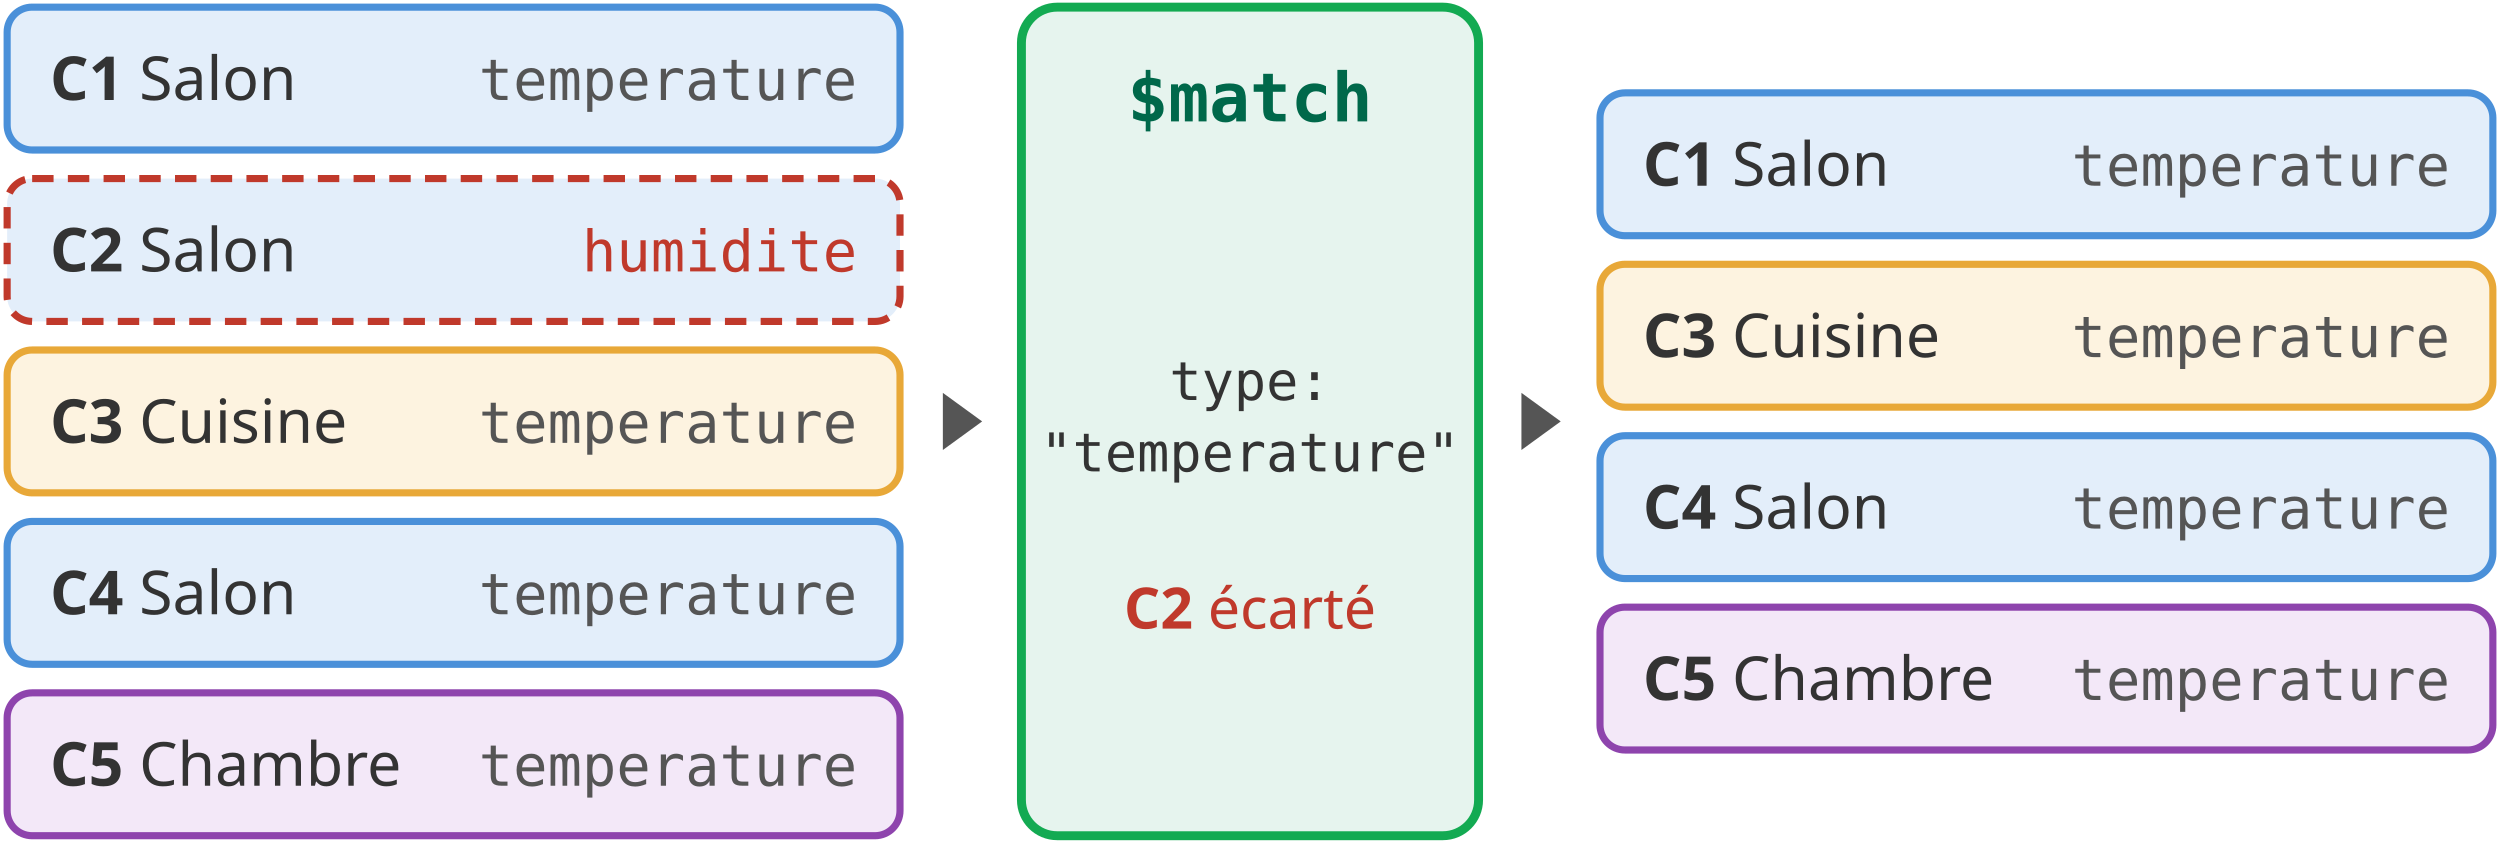
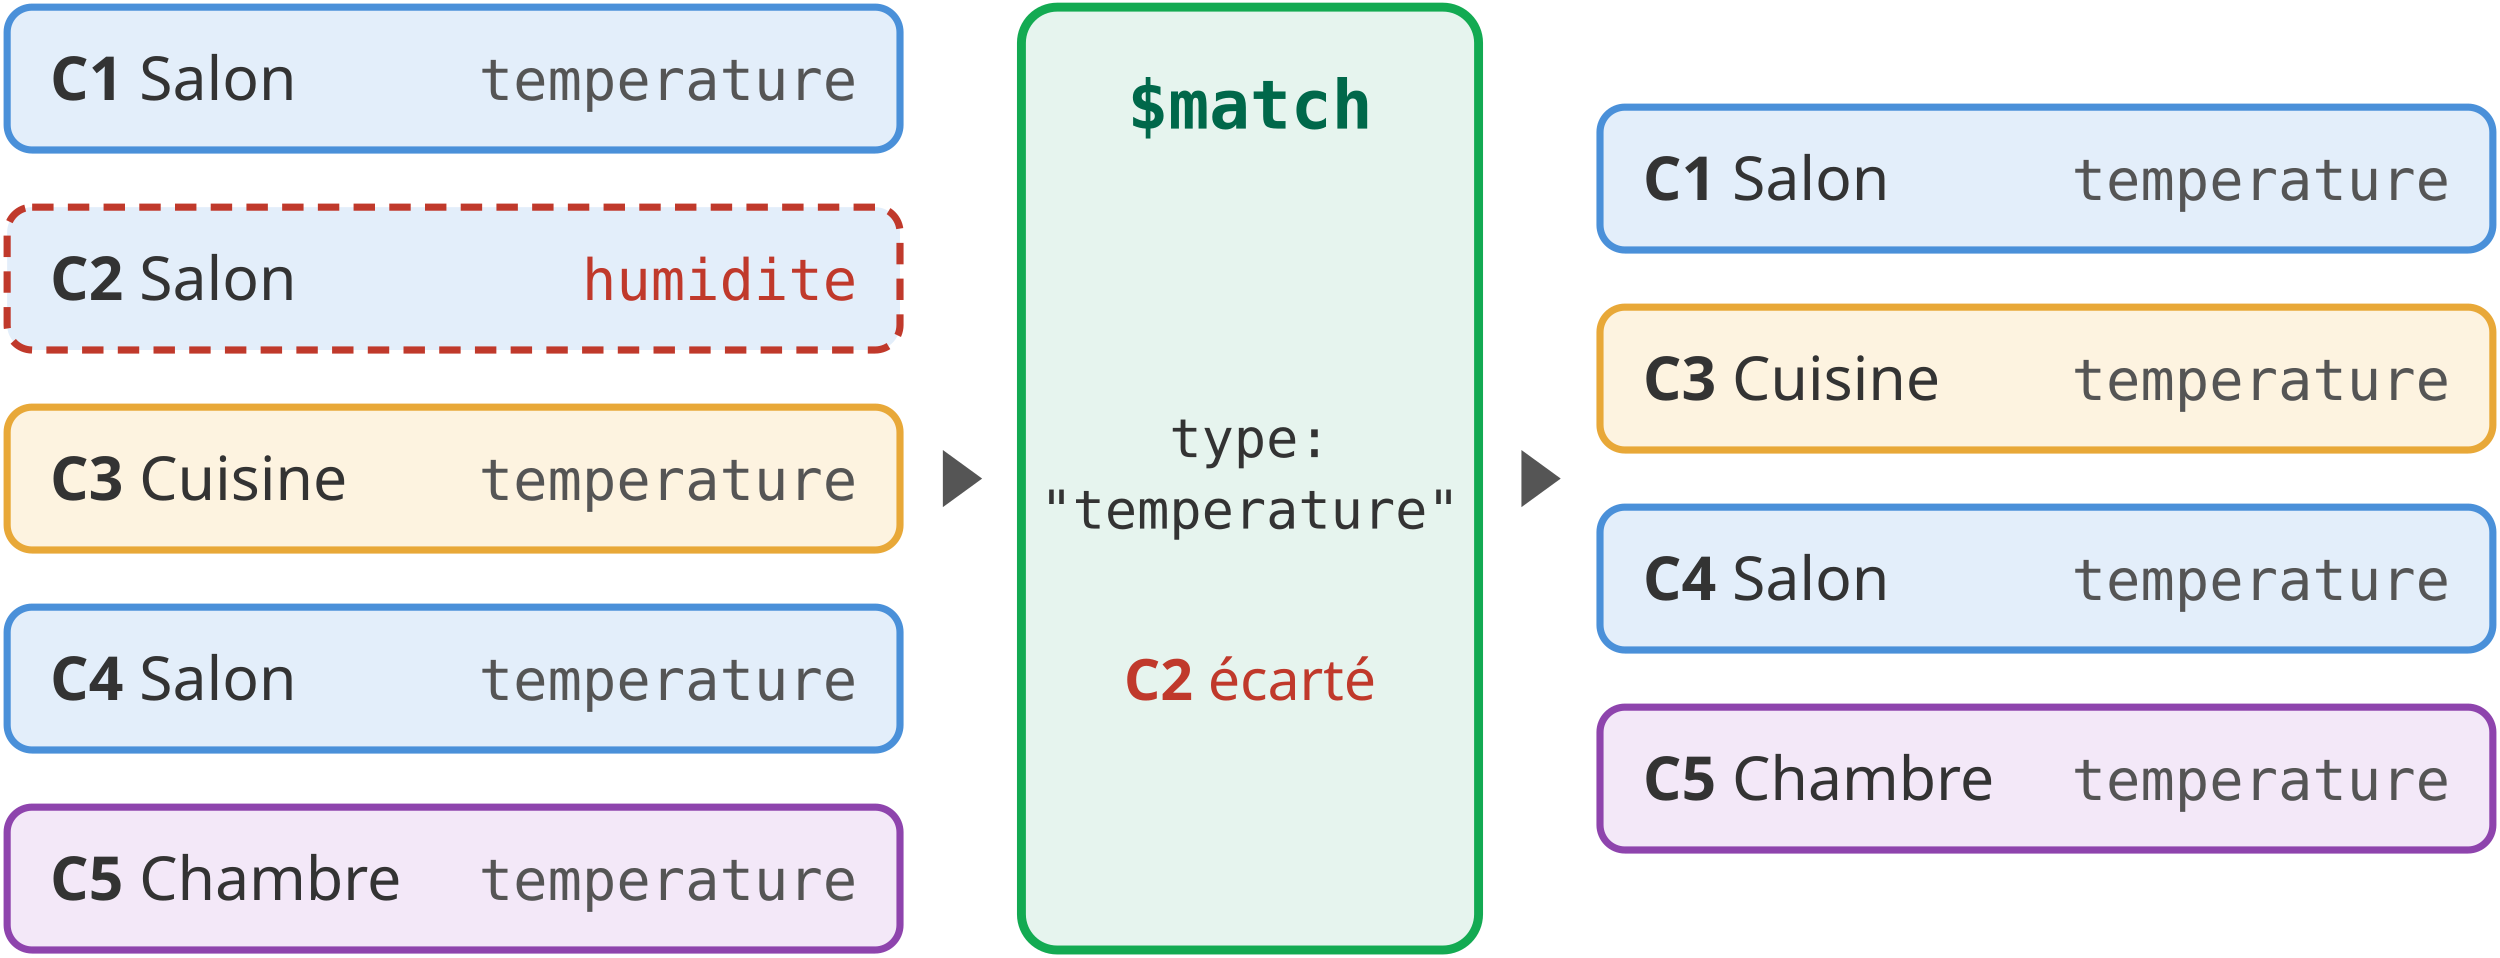
- <svg xmlns="http://www.w3.org/2000/svg" viewBox="0 0 700 236" font-family="sans-serif" role="img" aria-labelledby="t">
+ <svg xmlns="http://www.w3.org/2000/svg" viewBox="0 0 700 268" font-family="sans-serif" role="img" aria-labelledby="t">
  <rect x="2" y="2" width="250" height="40" rx="7" fill="#e3eefa" stroke="#4a90d9" stroke-width="2" />
  <text x="14" y="28" font-size="17" fill="#333">
    <tspan font-weight="bold">C1</tspan> Salon</text>
  <text x="240" y="28" font-size="16" font-family="monospace" fill="#555" text-anchor="end">temperature</text>
-   <rect x="2" y="50" width="250" height="40" rx="7" fill="#e3eefa" stroke="#c0392b" stroke-width="2" stroke-dasharray="6 4" />
-   <text x="14" y="76" font-size="17" fill="#333">
+   <rect x="2" y="58" width="250" height="40" rx="7" fill="#e3eefa" stroke="#c0392b" stroke-width="2" stroke-dasharray="6 4" />
+   <text x="14" y="84" font-size="17" fill="#333">
    <tspan font-weight="bold">C2</tspan> Salon</text>
-   <text x="240" y="76" font-size="16" font-family="monospace" fill="#c0392b" text-anchor="end">humidite</text>
-   <rect x="2" y="98" width="250" height="40" rx="7" fill="#fdf3e0" stroke="#e8a838" stroke-width="2" />
-   <text x="14" y="124" font-size="17" fill="#333">
+   <text x="240" y="84" font-size="16" font-family="monospace" fill="#c0392b" text-anchor="end">humidite</text>
+   <rect x="2" y="114" width="250" height="40" rx="7" fill="#fdf3e0" stroke="#e8a838" stroke-width="2" />
+   <text x="14" y="140" font-size="17" fill="#333">
    <tspan font-weight="bold">C3</tspan> Cuisine</text>
-   <text x="240" y="124" font-size="16" font-family="monospace" fill="#555" text-anchor="end">temperature</text>
-   <rect x="2" y="146" width="250" height="40" rx="7" fill="#e3eefa" stroke="#4a90d9" stroke-width="2" />
-   <text x="14" y="172" font-size="17" fill="#333">
+   <text x="240" y="140" font-size="16" font-family="monospace" fill="#555" text-anchor="end">temperature</text>
+   <rect x="2" y="170" width="250" height="40" rx="7" fill="#e3eefa" stroke="#4a90d9" stroke-width="2" />
+   <text x="14" y="196" font-size="17" fill="#333">
    <tspan font-weight="bold">C4</tspan> Salon</text>
-   <text x="240" y="172" font-size="16" font-family="monospace" fill="#555" text-anchor="end">temperature</text>
-   <rect x="2" y="194" width="250" height="40" rx="7" fill="#f3e8f8" stroke="#8e44ad" stroke-width="2" />
-   <text x="14" y="220" font-size="17" fill="#333">
+   <text x="240" y="196" font-size="16" font-family="monospace" fill="#555" text-anchor="end">temperature</text>
+   <rect x="2" y="226" width="250" height="40" rx="7" fill="#f3e8f8" stroke="#8e44ad" stroke-width="2" />
+   <text x="14" y="252" font-size="17" fill="#333">
    <tspan font-weight="bold">C5</tspan> Chambre</text>
-   <text x="240" y="220" font-size="16" font-family="monospace" fill="#555" text-anchor="end">temperature</text>
-   <rect x="286" y="2" width="128" height="232" rx="10" fill="#e6f4ee" stroke="#13aa52" stroke-width="2.5" />
-   <text x="350" y="34" font-family="monospace" font-size="19" font-weight="bold" fill="#00684a" text-anchor="middle">$match</text>
-   <text x="350" y="112" font-family="monospace" font-size="15" fill="#333" text-anchor="middle">type:</text>
-   <text x="350" y="132" font-family="monospace" font-size="15" fill="#333" text-anchor="middle">"temperature"</text>
-   <text x="350" y="176" font-size="16" fill="#c0392b" text-anchor="middle">
+   <text x="240" y="252" font-size="16" font-family="monospace" fill="#555" text-anchor="end">temperature</text>
+   <rect x="286" y="2" width="128" height="264" rx="10" fill="#e6f4ee" stroke="#13aa52" stroke-width="2.5" />
+   <text x="350" y="36" font-family="monospace" font-size="19" font-weight="bold" fill="#00684a" text-anchor="middle">$match</text>
+   <text x="350" y="128" font-family="monospace" font-size="15" fill="#333" text-anchor="middle">type:</text>
+   <text x="350" y="148" font-family="monospace" font-size="15" fill="#333" text-anchor="middle">"temperature"</text>
+   <text x="350" y="196" font-size="16" fill="#c0392b" text-anchor="middle">
    <tspan font-weight="bold">C2</tspan> écarté</text>
-   <path d="M264,110 L275,118 L264,126 z" fill="#555" />
-   <path d="M426,110 L437,118 L426,126 z" fill="#555" />
-   <rect x="448" y="26" width="250" height="40" rx="7" fill="#e3eefa" stroke="#4a90d9" stroke-width="2" />
-   <text x="460" y="52" font-size="17" fill="#333">
+   <path d="M264,126 L275,134 L264,142 z" fill="#555" />
+   <path d="M426,126 L437,134 L426,142 z" fill="#555" />
+   <rect x="448" y="30.0" width="250" height="40" rx="7" fill="#e3eefa" stroke="#4a90d9" stroke-width="2" />
+   <text x="460" y="56.0" font-size="17" fill="#333">
    <tspan font-weight="bold">C1</tspan> Salon</text>
-   <text x="686" y="52" font-size="16" font-family="monospace" fill="#555" text-anchor="end">temperature</text>
-   <rect x="448" y="74" width="250" height="40" rx="7" fill="#fdf3e0" stroke="#e8a838" stroke-width="2" />
-   <text x="460" y="100" font-size="17" fill="#333">
+   <text x="686" y="56.0" font-size="16" font-family="monospace" fill="#555" text-anchor="end">temperature</text>
+   <rect x="448" y="86.0" width="250" height="40" rx="7" fill="#fdf3e0" stroke="#e8a838" stroke-width="2" />
+   <text x="460" y="112.0" font-size="17" fill="#333">
    <tspan font-weight="bold">C3</tspan> Cuisine</text>
-   <text x="686" y="100" font-size="16" font-family="monospace" fill="#555" text-anchor="end">temperature</text>
-   <rect x="448" y="122" width="250" height="40" rx="7" fill="#e3eefa" stroke="#4a90d9" stroke-width="2" />
-   <text x="460" y="148" font-size="17" fill="#333">
+   <text x="686" y="112.0" font-size="16" font-family="monospace" fill="#555" text-anchor="end">temperature</text>
+   <rect x="448" y="142.0" width="250" height="40" rx="7" fill="#e3eefa" stroke="#4a90d9" stroke-width="2" />
+   <text x="460" y="168.0" font-size="17" fill="#333">
    <tspan font-weight="bold">C4</tspan> Salon</text>
-   <text x="686" y="148" font-size="16" font-family="monospace" fill="#555" text-anchor="end">temperature</text>
-   <rect x="448" y="170" width="250" height="40" rx="7" fill="#f3e8f8" stroke="#8e44ad" stroke-width="2" />
-   <text x="460" y="196" font-size="17" fill="#333">
+   <text x="686" y="168.0" font-size="16" font-family="monospace" fill="#555" text-anchor="end">temperature</text>
+   <rect x="448" y="198.0" width="250" height="40" rx="7" fill="#f3e8f8" stroke="#8e44ad" stroke-width="2" />
+   <text x="460" y="224.0" font-size="17" fill="#333">
    <tspan font-weight="bold">C5</tspan> Chambre</text>
-   <text x="686" y="196" font-size="16" font-family="monospace" fill="#555" text-anchor="end">temperature</text>
+   <text x="686" y="224.0" font-size="16" font-family="monospace" fill="#555" text-anchor="end">temperature</text>
</svg>
